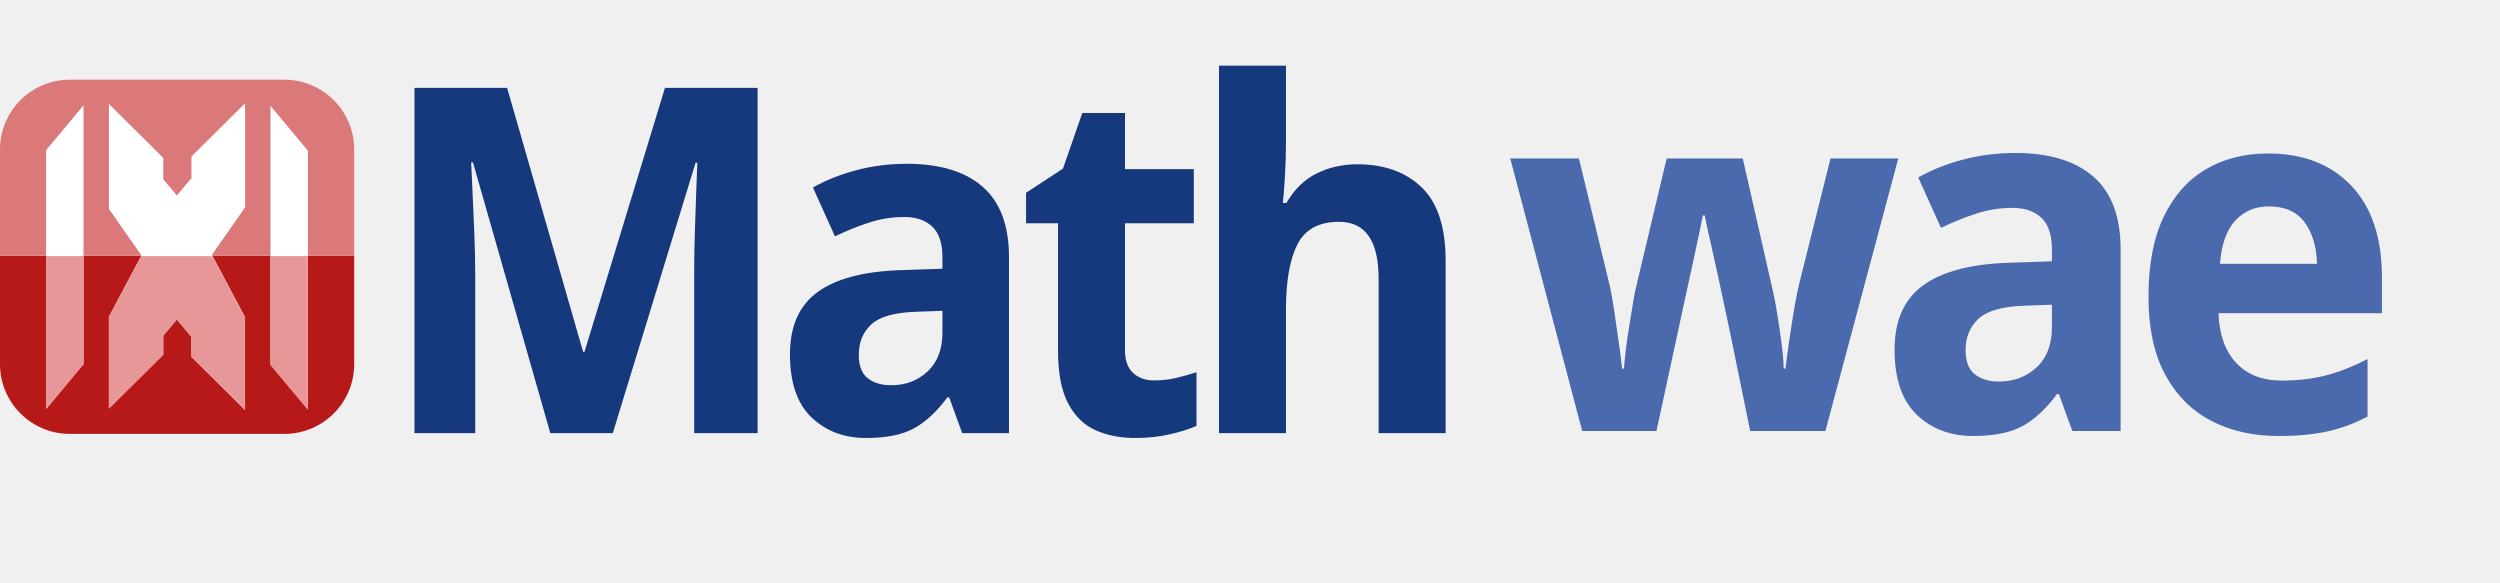
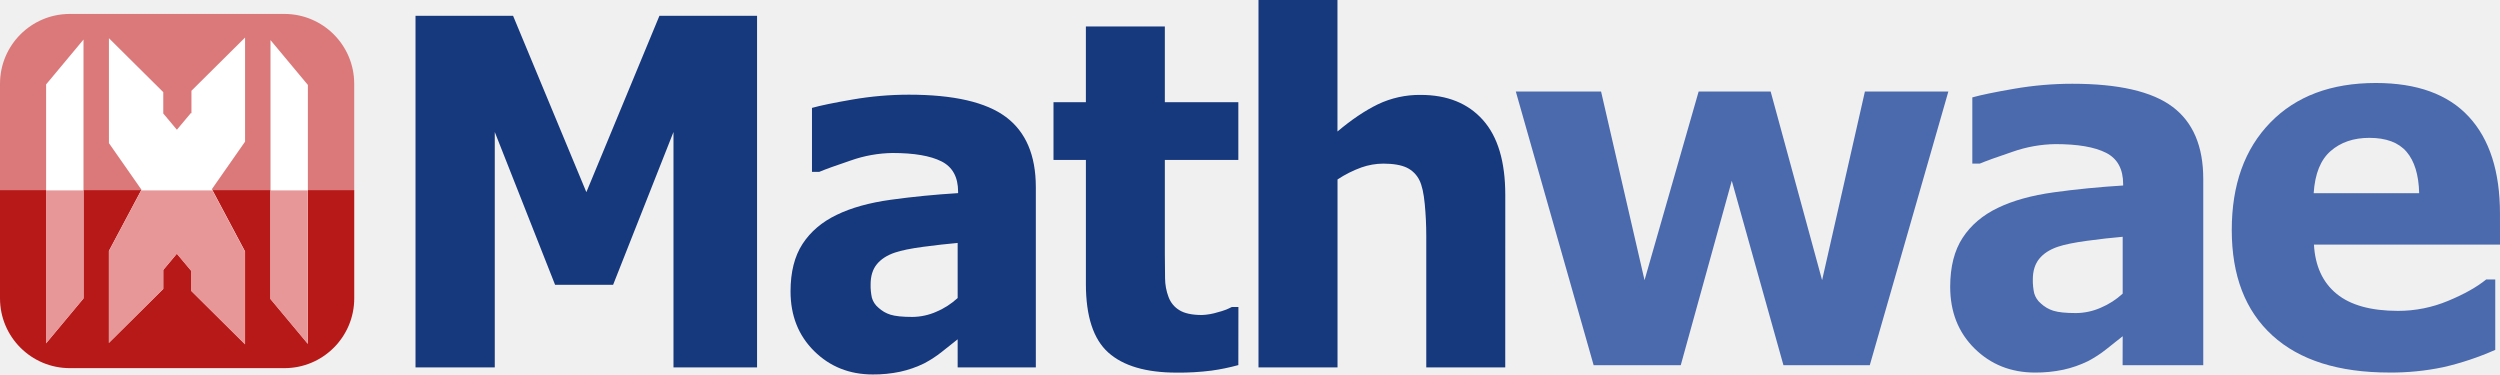
- <svg xmlns="http://www.w3.org/2000/svg" viewBox="0 0 1766.68 411.5">
-   <g id="a623d3ea-c1ad-4ca4-9f83-16faa2ca5a71" data-name="Mathwei Logo">
-     <g id="a763c1fa-05f1-4e42-8209-57d335e5293b" data-name="background">
-       <path d="M78.42,591.29a49.33,49.33,0,0,0,49.34,49.33H279.4a49.33,49.33,0,0,0,49.33-49.33V514.78H78.42Z" transform="translate(-78.42 -334)" fill="#b71918" />
-       <path d="M279.4,390.32H127.76a49.34,49.34,0,0,0-49.34,49.33v75.13H328.73V439.65A49.34,49.34,0,0,0,279.4,390.32Z" transform="translate(-78.42 -334)" fill="#db797a" />
+ <svg xmlns="http://www.w3.org/2000/svg" viewBox="0 0 1766.7 264.62">
+   <g id="fb140e00-e52a-46ad-b75a-5a691837b062" data-name="Layer 2">
+     <g id="fa8beeb4-140b-4a12-beca-484c1a07fc67" data-name="Mathwei Logo">
+       <g id="b6f38075-68e5-4fde-88e7-72c5253e2cdc" data-name="background">
+         <path d="M0,210.83a49.34,49.34,0,0,0,49.33,49.33H201a49.34,49.34,0,0,0,49.34-49.33V134.31H0Z" fill="#b71918" />
+         <path d="M201,9.85H49.33A49.34,49.34,0,0,0,0,59.19v75.12H250.31V59.19A49.34,49.34,0,0,0,201,9.85Z" fill="#db797a" />
+       </g>
+       <polygon points="59.01 27.95 32.58 59.65 32.58 242.55 59.01 210.85 59.01 27.95" fill="#fff" />
+       <polygon points="173.18 26.53 135.29 64.13 135.29 73.05 135.29 78.84 135.29 80.19 134.96 79.8 125 91.68 115.38 80.19 115.38 78.84 115.38 73.05 115.38 65.12 76.98 27.01 76.98 101.15 99.98 134.07 82.81 166.36 82.44 167.04 76.98 177.31 76.98 242.23 115.38 204.12 115.38 197.85 115.38 197.71 115.38 190.71 125 179.22 134.96 191.1 135.29 190.71 135.29 197.71 135.29 197.85 135.29 205.63 173.18 243.22 173.18 177.69 167.28 166.61 166.92 165.92 149.75 133.64 173.18 100.1 173.18 26.53" fill="#fff" />
+       <polygon points="191.15 28.33 217.58 60.03 217.58 242.93 191.15 211.23 191.15 28.33" fill="#fff" />
+       <polygon points="58.95 211 58.95 134.53 32.52 134.53 32.52 242.7 58.95 211" fill="#e79798" />
+       <polygon points="82.38 167.2 76.92 177.47 76.92 242.38 115.32 204.28 115.32 198 115.32 197.86 115.32 190.86 124.94 179.37 134.9 191.26 135.23 190.86 135.23 197.86 135.23 198 135.23 205.78 173.12 243.38 173.12 177.84 167.22 166.76 166.86 166.08 150.08 134.53 99.76 134.53 82.75 166.51 82.38 167.2" fill="#e79798" />
+       <polygon points="217.52 243.08 217.52 134.53 191.09 134.53 191.09 211.38 217.52 243.08" fill="#e79798" />
    </g>
-     <polygon points="59.01 74.42 32.58 106.12 32.58 289.01 59.01 257.31 59.01 74.42" fill="#fff" />
-     <polygon points="173.18 73 135.29 110.59 135.29 119.52 135.29 125.3 135.29 126.66 134.96 126.26 125 138.15 115.38 126.66 115.38 125.3 115.38 119.52 115.38 111.58 76.98 73.48 76.98 147.62 99.98 180.54 82.81 212.82 82.44 213.51 76.98 223.78 76.98 288.69 115.38 250.59 115.38 244.31 115.38 244.17 115.38 237.17 125 225.68 134.96 237.57 135.29 237.17 135.29 244.17 135.29 244.31 135.29 252.09 173.18 289.69 173.18 224.15 167.28 213.07 166.92 212.39 149.75 180.1 173.18 146.57 173.18 73" fill="#fff" />
-     <polygon points="191.15 74.8 217.58 106.5 217.58 289.39 191.15 257.69 191.15 74.8" fill="#fff" />
-     <polygon points="58.95 257.47 58.95 181 32.52 181 32.52 289.17 58.95 257.47" fill="#e79798" />
-     <polygon points="82.38 213.66 76.92 223.93 76.92 288.85 115.32 250.74 115.32 244.47 115.32 244.33 115.32 237.33 124.94 225.84 134.9 237.72 135.23 237.33 135.23 244.33 135.23 244.47 135.23 252.25 173.12 289.84 173.12 224.3 167.22 213.23 166.86 212.54 150.08 181 99.76 181 82.75 212.98 82.38 213.66" fill="#e79798" />
-     <polygon points="217.52 289.54 217.52 181 191.09 181 191.09 257.85 217.52 289.54" fill="#e79798" />
-   </g>
-   <g id="f1a7075f-a275-466d-911a-d95720d8a521" data-name="Mathwei Letters">
-     <text transform="translate(1063.97 304.56) scale(0.93 1)" font-size="352.69" fill="#4a6aad" font-family="Verdana-Bold, Verdana" font-weight="700" letter-spacing="-0.06em">wae</text>
-     <text transform="translate(264.31 306.08) scale(0.93 1)" font-size="341.7" fill="#16387c" font-family="Verdana-Bold, Verdana" font-weight="700" letter-spacing="-0.06em">Math</text>
+     <g id="e380ab01-3727-4e17-ac82-2d70654fb116" data-name="Mathwei Letters">
+       <path d="M1376.86,64.7l-55.53,193.39h-61l-36.51-130.36-36.07,130.36H1126.2l-55-193.39h60.25L1162.16,198,1200.39,64.7h50.9L1287.64,198,1317.89,64.7Z" fill="#4a6aad" />
+       <path d="M1500.06,237.6q-4.63,3.78-11.49,9.12a81.81,81.81,0,0,1-12.92,8.44,77.06,77.06,0,0,1-17.56,6.12,93.78,93.78,0,0,1-19.94,2q-25.53,0-42.76-17t-17.23-43.57q0-21.18,8.77-34.62t24.89-21.18q16-7.74,39.57-11t49-4.82v-1q0-16-12.13-22.13t-35.74-6.12a95.18,95.18,0,0,0-30.32,5.43q-16.11,5.41-23.13,8.35h-5.27V68.83q9.11-2.58,29.6-6.11a242.05,242.05,0,0,1,41.09-3.53q49,0,70.76,16.27T1557,126.52V258.09h-57Zm0-30.1V167.33q-11.65,1-25.21,2.84t-20.58,4.2q-8.62,2.92-13.17,8.5t-4.55,14.68a40.8,40.8,0,0,0,1,9.78,14.74,14.74,0,0,0,4.79,7.21,22.79,22.79,0,0,0,8.77,5.07c3.41,1.08,8.72,1.63,16,1.63a44.26,44.26,0,0,0,17.47-3.78A53.75,53.75,0,0,0,1500.06,207.5Z" fill="#4a6aad" />
+       <path d="M1766.7,172.85H1635.22q1.27,22.72,16,34.78t43.48,12.06a91.38,91.38,0,0,0,35.26-7.06q17.07-7.06,27-15.16h6.39v49.77a202,202,0,0,1-36.7,12.23,178.26,178.26,0,0,1-38.14,3.79q-53.92,0-82.65-26.18t-28.72-74.57q0-47.86,27.21-75.86t74.59-28q43.71,0,65.74,23.85t22,68.63Zm-57.12-36.34q-.48-19.45-8.94-29.28t-26.33-9.81q-16.59,0-27.28,9.3t-12,29.79Z" fill="#4a6aad" />
+       <path d="M535,259.61H475.94V93.27l-42.67,108h-41L349.64,93.27V259.61h-56V11.18h68.94l51.79,124.63L466,11.18H535Z" fill="#16387c" />
+       <path d="M676.76,239.76q-4.49,3.68-11.13,8.84a80.34,80.34,0,0,1-12.52,8.18,74.89,74.89,0,0,1-17,5.92,90.91,90.91,0,0,1-19.33,1.92q-24.74,0-41.43-16.52t-16.69-42.21q0-20.52,8.5-33.54t24.12-20.52q15.45-7.52,38.33-10.68t47.46-4.67v-1q0-15.52-11.75-21.44t-34.62-5.92a92.37,92.37,0,0,0-29.38,5.25q-15.62,5.26-22.41,8.09h-5.1V76.25q8.81-2.5,28.67-5.92a234.17,234.17,0,0,1,39.81-3.42q47.46,0,68.56,15.76T732,132.14V259.61H676.76Zm0-29.16V171.68q-11.28,1-24.42,2.75T632.4,178.5q-8.35,2.83-12.76,8.24T615.24,201a39.67,39.67,0,0,0,.92,9.48,14.28,14.28,0,0,0,4.64,7,22.12,22.12,0,0,0,8.5,4.91q5,1.57,15.46,1.58a42.91,42.91,0,0,0,16.93-3.66A52.32,52.32,0,0,0,676.76,210.6Z" fill="#16387c" />
+       <path d="M875.11,258a147.75,147.75,0,0,1-19,3.91,180.84,180.84,0,0,1-24.58,1.41q-32.46,0-48.31-14.18t-15.84-48.55V113H744.49V72.24h22.88V18.69h55.8V72.24h51.94V113H823.17v66.5q0,9.87.16,17.21a37.83,37.83,0,0,0,2.46,13.2,18.14,18.14,0,0,0,7.63,9.28q5.48,3.42,16,3.42a43.28,43.28,0,0,0,11.33-2,44.67,44.67,0,0,0,9.79-3.67h4.62Z" fill="#16387c" />
+       <path d="M1063.73,259.61h-55.81V166.68q0-11.34-1.08-22.61t-3.71-16.6a19.18,19.18,0,0,0-9-9q-6-2.83-16.62-2.84a47.57,47.57,0,0,0-15.38,2.67,80,80,0,0,0-16.93,8.51V259.61H889.35V0h55.81V92.93Q960,80.42,973.64,73.75A68.19,68.19,0,0,1,1004,67.07q28.1,0,43.92,17.69t15.83,52.89Z" fill="#16387c" />
+     </g>
  </g>
</svg>
